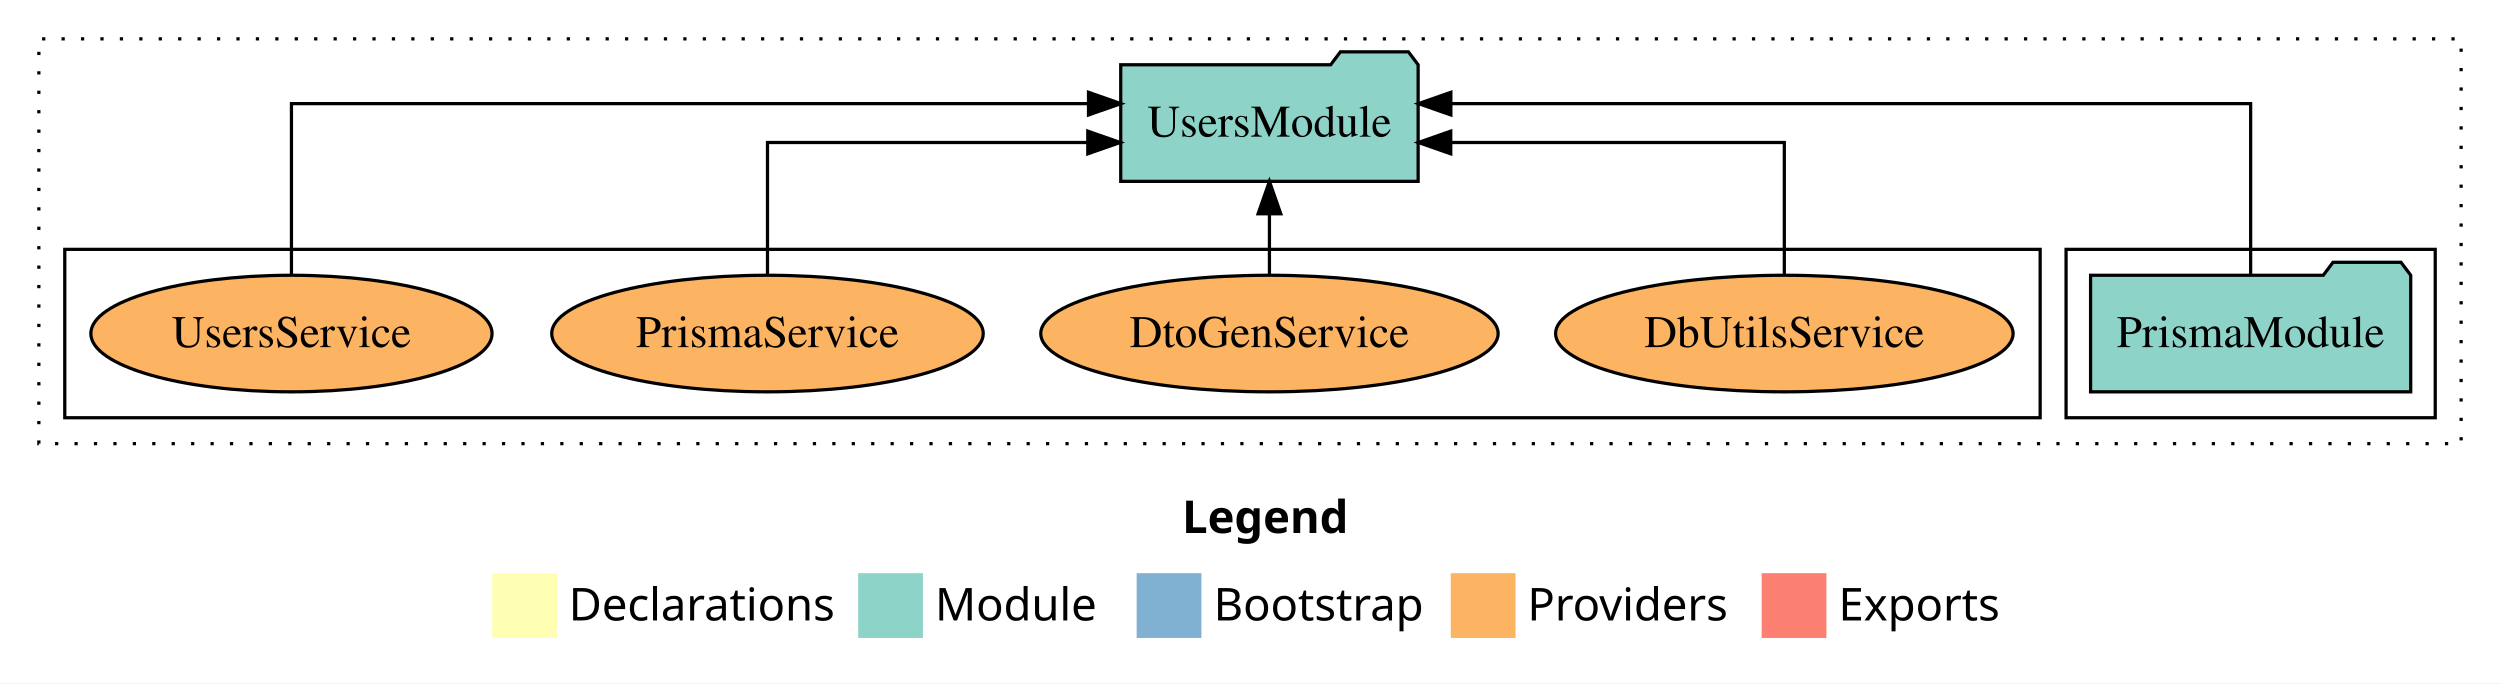
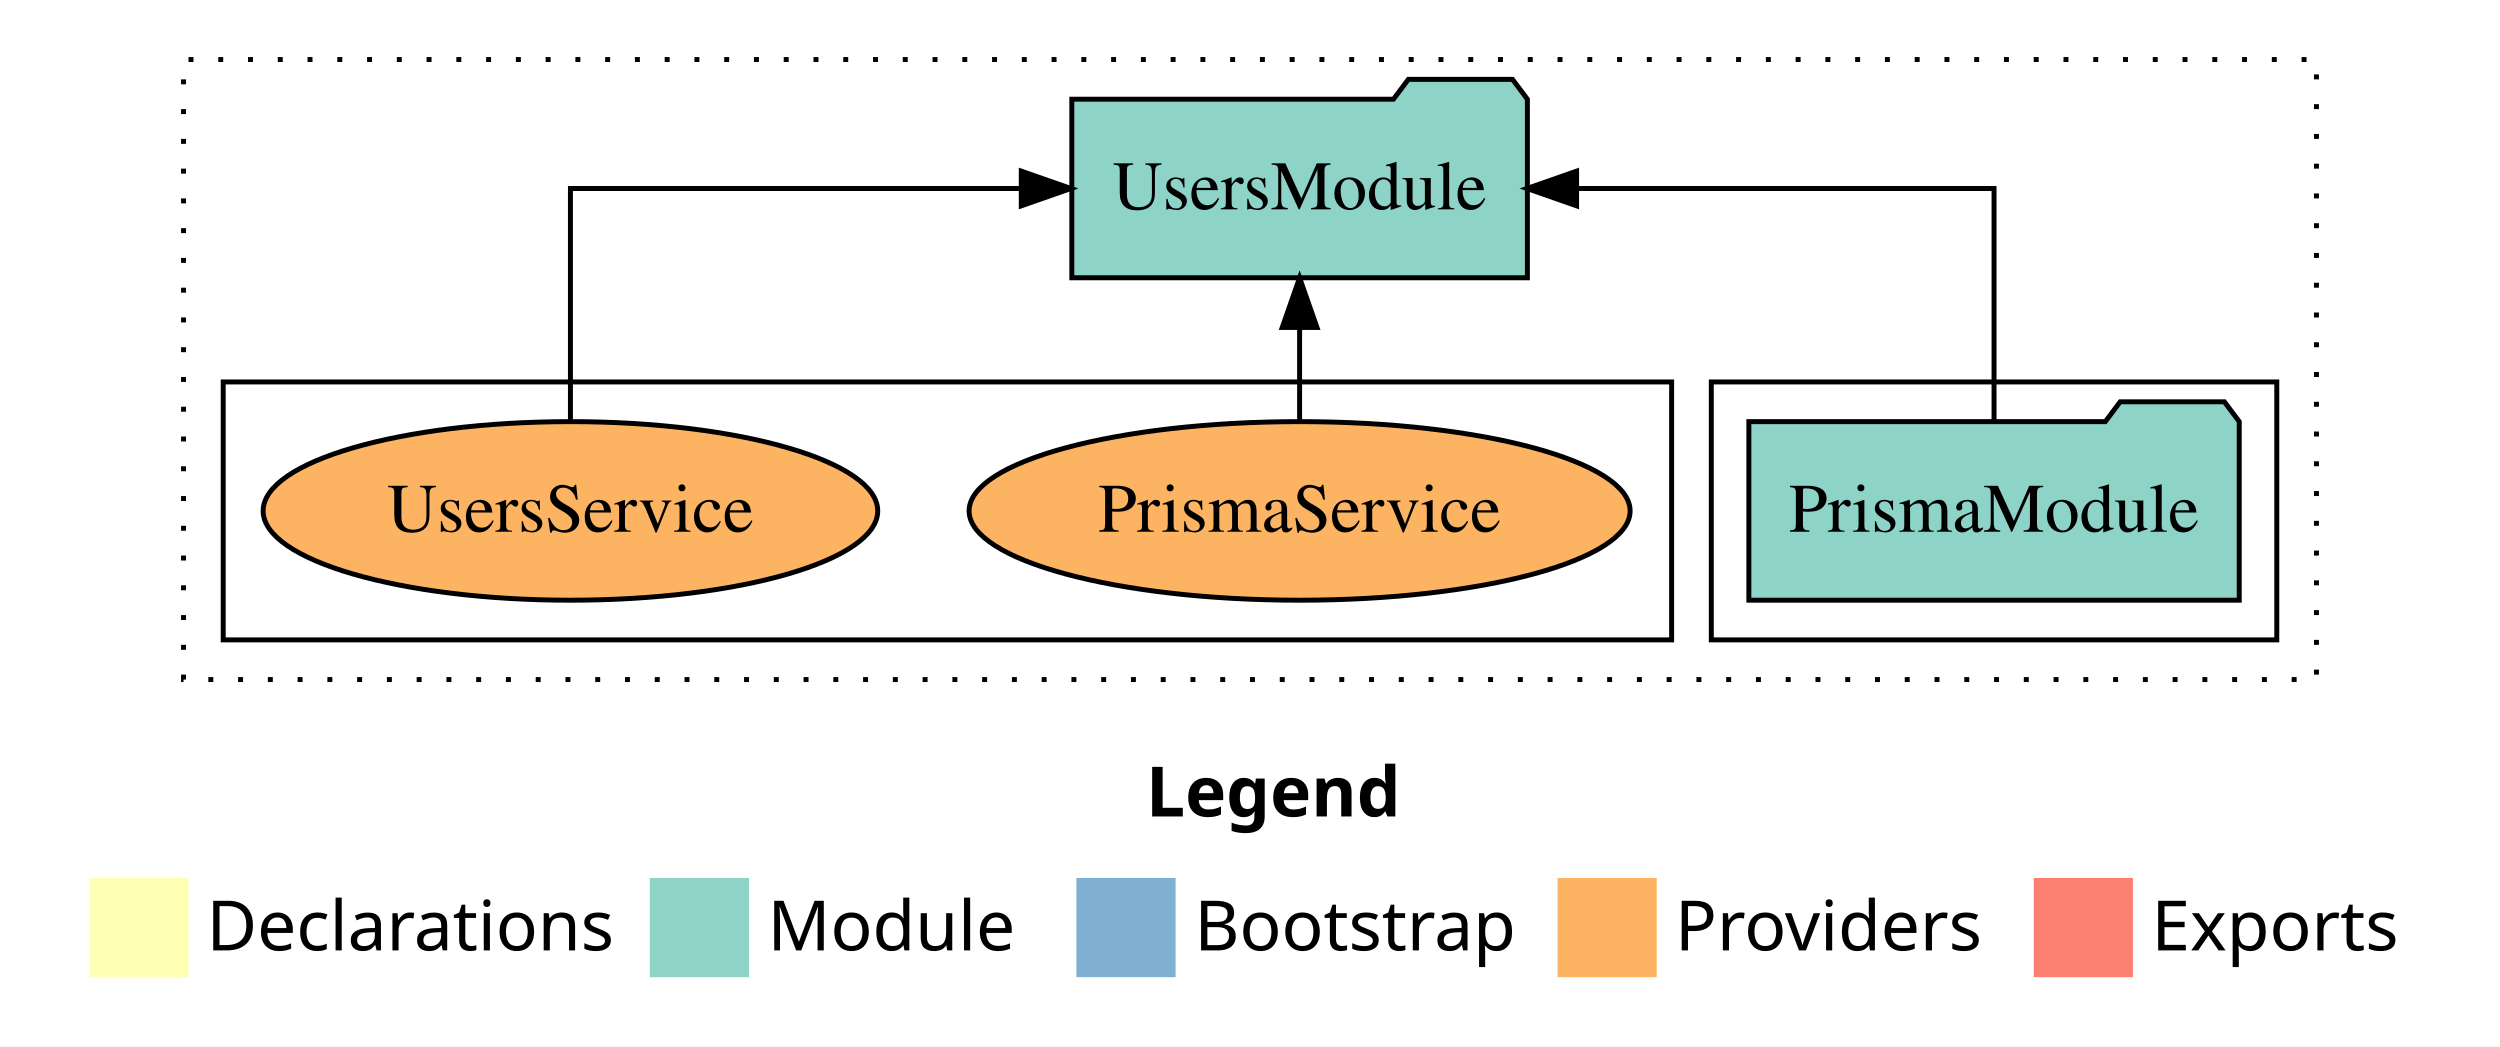
- <svg xmlns="http://www.w3.org/2000/svg" width="772pt" height="211pt" viewBox="0.00 0.00 772.00 211.00">
+ <svg xmlns="http://www.w3.org/2000/svg" width="504pt" height="211pt" viewBox="0.00 0.00 504.00 211.00">
  <g id="graph0" class="graph" transform="scale(1 1) rotate(0) translate(4 207)">
-     <polygon fill="white" stroke="transparent" points="-4,4 -4,-207 768,-207 768,4 -4,4" />
-     <text text-anchor="start" x="361.01" y="-42.4" font-family="Times-12" font-weight="bold" font-size="14.00">Legend</text>
-     <polygon fill="#ffffb3" stroke="transparent" points="148,-10 148,-30 168,-30 168,-10 148,-10" />
-     <text text-anchor="start" x="171.63" y="-15.4" font-family="Times-12" font-size="14.00">  Declarations</text>
-     <polygon fill="#8dd3c7" stroke="transparent" points="261,-10 261,-30 281,-30 281,-10 261,-10" />
-     <text text-anchor="start" x="284.73" y="-15.4" font-family="Times-12" font-size="14.00">  Module</text>
-     <polygon fill="#80b1d3" stroke="transparent" points="347,-10 347,-30 367,-30 367,-10 347,-10" />
-     <text text-anchor="start" x="370.78" y="-15.4" font-family="Times-12" font-size="14.00">  Bootstrap</text>
-     <polygon fill="#fdb462" stroke="transparent" points="444,-10 444,-30 464,-30 464,-10 444,-10" />
-     <text text-anchor="start" x="467.67" y="-15.4" font-family="Times-12" font-size="14.00">  Providers</text>
-     <polygon fill="#fb8072" stroke="transparent" points="540,-10 540,-30 560,-30 560,-10 540,-10" />
-     <text text-anchor="start" x="563.73" y="-15.4" font-family="Times-12" font-size="14.00">  Exports</text>
+     <polygon fill="white" stroke="transparent" points="-4,4 -4,-207 500,-207 500,4 -4,4" />
+     <text text-anchor="start" x="227.01" y="-42.4" font-family="Times-12" font-weight="bold" font-size="14.00">Legend</text>
+     <polygon fill="#ffffb3" stroke="transparent" points="14,-10 14,-30 34,-30 34,-10 14,-10" />
+     <text text-anchor="start" x="37.63" y="-15.4" font-family="Times-12" font-size="14.00">  Declarations</text>
+     <polygon fill="#8dd3c7" stroke="transparent" points="127,-10 127,-30 147,-30 147,-10 127,-10" />
+     <text text-anchor="start" x="150.73" y="-15.4" font-family="Times-12" font-size="14.00">  Module</text>
+     <polygon fill="#80b1d3" stroke="transparent" points="213,-10 213,-30 233,-30 233,-10 213,-10" />
+     <text text-anchor="start" x="236.78" y="-15.4" font-family="Times-12" font-size="14.00">  Bootstrap</text>
+     <polygon fill="#fdb462" stroke="transparent" points="310,-10 310,-30 330,-30 330,-10 310,-10" />
+     <text text-anchor="start" x="333.67" y="-15.4" font-family="Times-12" font-size="14.00">  Providers</text>
+     <polygon fill="#fb8072" stroke="transparent" points="406,-10 406,-30 426,-30 426,-10 406,-10" />
+     <text text-anchor="start" x="429.73" y="-15.4" font-family="Times-12" font-size="14.00">  Exports</text>
    <g id="clust1" class="cluster">
-       <polygon fill="none" stroke="black" stroke-dasharray="1,5" points="8,-70 8,-195 756,-195 756,-70 8,-70" />
+       <polygon fill="none" stroke="black" stroke-dasharray="1,5" points="33,-70 33,-195 463,-195 463,-70 33,-70" />
    </g>
    <g id="clust3" class="cluster">
-       <polygon fill="none" stroke="black" points="634,-78 634,-130 748,-130 748,-78 634,-78" />
+       <polygon fill="none" stroke="black" points="341,-78 341,-130 455,-130 455,-78 341,-78" />
    </g>
    <g id="clust6" class="cluster">
-       <polygon fill="none" stroke="black" points="16,-78 16,-130 626,-130 626,-78 16,-78" />
+       <polygon fill="none" stroke="black" points="41,-78 41,-130 333,-130 333,-78 41,-78" />
    </g>
    <g id="node1" class="node">
-       <polygon fill="#8dd3c7" stroke="black" points="740.43,-122 737.43,-126 716.43,-126 713.43,-122 641.57,-122 641.57,-86 740.43,-86 740.43,-122" />
-       <text text-anchor="middle" x="691" y="-99.8" font-family="Times,serif" font-size="14.00">PrismaModule</text>
+       <polygon fill="#8dd3c7" stroke="black" points="447.43,-122 444.43,-126 423.43,-126 420.43,-122 348.57,-122 348.57,-86 447.43,-86 447.43,-122" />
+       <text text-anchor="middle" x="398" y="-99.8" font-family="Times,serif" font-size="14.00">PrismaModule</text>
    </g>
    <g id="node2" class="node">
-       <polygon fill="#8dd3c7" stroke="black" points="433.92,-187 430.92,-191 409.92,-191 406.92,-187 342.08,-187 342.08,-151 433.92,-151 433.92,-187" />
-       <text text-anchor="middle" x="388" y="-164.8" font-family="Times,serif" font-size="14.00">UsersModule</text>
+       <polygon fill="#8dd3c7" stroke="black" points="303.92,-187 300.92,-191 279.92,-191 276.92,-187 212.08,-187 212.08,-151 303.92,-151 303.92,-187" />
+       <text text-anchor="middle" x="258" y="-164.8" font-family="Times,serif" font-size="14.00">UsersModule</text>
    </g>
    <g id="edge1" class="edge">
-       <path fill="none" stroke="black" d="M691,-122.28C691,-143.32 691,-175 691,-175 691,-175 444.02,-175 444.02,-175" />
-       <polygon fill="black" stroke="black" points="444.02,-171.5 434.02,-175 444.02,-178.5 444.02,-171.5" />
+       <path fill="none" stroke="black" d="M398,-122.11C398,-141.34 398,-169 398,-169 398,-169 313.84,-169 313.84,-169" />
+       <polygon fill="black" stroke="black" points="313.84,-165.5 303.84,-169 313.84,-172.5 313.84,-165.5" />
    </g>
    <g id="node3" class="node">
-       <ellipse fill="#fdb462" stroke="black" cx="547" cy="-104" rx="70.64" ry="18" />
-       <text text-anchor="middle" x="547" y="-99.8" font-family="Times,serif" font-size="14.00">DbUtilsService</text>
+       <ellipse fill="#fdb462" stroke="black" cx="258" cy="-104" rx="66.63" ry="18" />
+       <text text-anchor="middle" x="258" y="-99.8" font-family="Times,serif" font-size="14.00">PrismaService</text>
    </g>
    <g id="edge2" class="edge">
-       <path fill="none" stroke="black" d="M547,-122.02C547,-139.37 547,-163 547,-163 547,-163 443.99,-163 443.99,-163" />
-       <polygon fill="black" stroke="black" points="443.99,-159.5 433.99,-163 443.99,-166.5 443.99,-159.5" />
+       <path fill="none" stroke="black" d="M258,-122.11C258,-122.11 258,-140.99 258,-140.99" />
+       <polygon fill="black" stroke="black" points="254.5,-140.99 258,-150.99 261.5,-140.99 254.5,-140.99" />
    </g>
    <g id="node4" class="node">
-       <ellipse fill="#fdb462" stroke="black" cx="388" cy="-104" rx="70.62" ry="18" />
-       <text text-anchor="middle" x="388" y="-99.8" font-family="Times,serif" font-size="14.00">DtoGenService</text>
+       <ellipse fill="#fdb462" stroke="black" cx="111" cy="-104" rx="61.95" ry="18" />
+       <text text-anchor="middle" x="111" y="-99.8" font-family="Times,serif" font-size="14.00">UsersService</text>
    </g>
    <g id="edge3" class="edge">
-       <path fill="none" stroke="black" d="M388,-122.11C388,-122.11 388,-140.99 388,-140.99" />
-       <polygon fill="black" stroke="black" points="384.5,-140.99 388,-150.99 391.5,-140.99 384.5,-140.99" />
-     </g>
-     <g id="node5" class="node">
-       <ellipse fill="#fdb462" stroke="black" cx="233" cy="-104" rx="66.63" ry="18" />
-       <text text-anchor="middle" x="233" y="-99.8" font-family="Times,serif" font-size="14.00">PrismaService</text>
-     </g>
-     <g id="edge4" class="edge">
-       <path fill="none" stroke="black" d="M233,-122.02C233,-139.37 233,-163 233,-163 233,-163 331.91,-163 331.91,-163" />
-       <polygon fill="black" stroke="black" points="331.91,-166.5 341.91,-163 331.91,-159.5 331.91,-166.5" />
-     </g>
-     <g id="node6" class="node">
-       <ellipse fill="#fdb462" stroke="black" cx="86" cy="-104" rx="61.95" ry="18" />
-       <text text-anchor="middle" x="86" y="-99.8" font-family="Times,serif" font-size="14.00">UsersService</text>
-     </g>
-     <g id="edge5" class="edge">
-       <path fill="none" stroke="black" d="M86,-122.28C86,-143.32 86,-175 86,-175 86,-175 332.13,-175 332.13,-175" />
-       <polygon fill="black" stroke="black" points="332.13,-178.5 342.13,-175 332.13,-171.5 332.13,-178.5" />
+       <path fill="none" stroke="black" d="M111,-122.11C111,-141.34 111,-169 111,-169 111,-169 201.89,-169 201.89,-169" />
+       <polygon fill="black" stroke="black" points="201.89,-172.5 211.89,-169 201.89,-165.5 201.89,-172.5" />
    </g>
  </g>
</svg>
